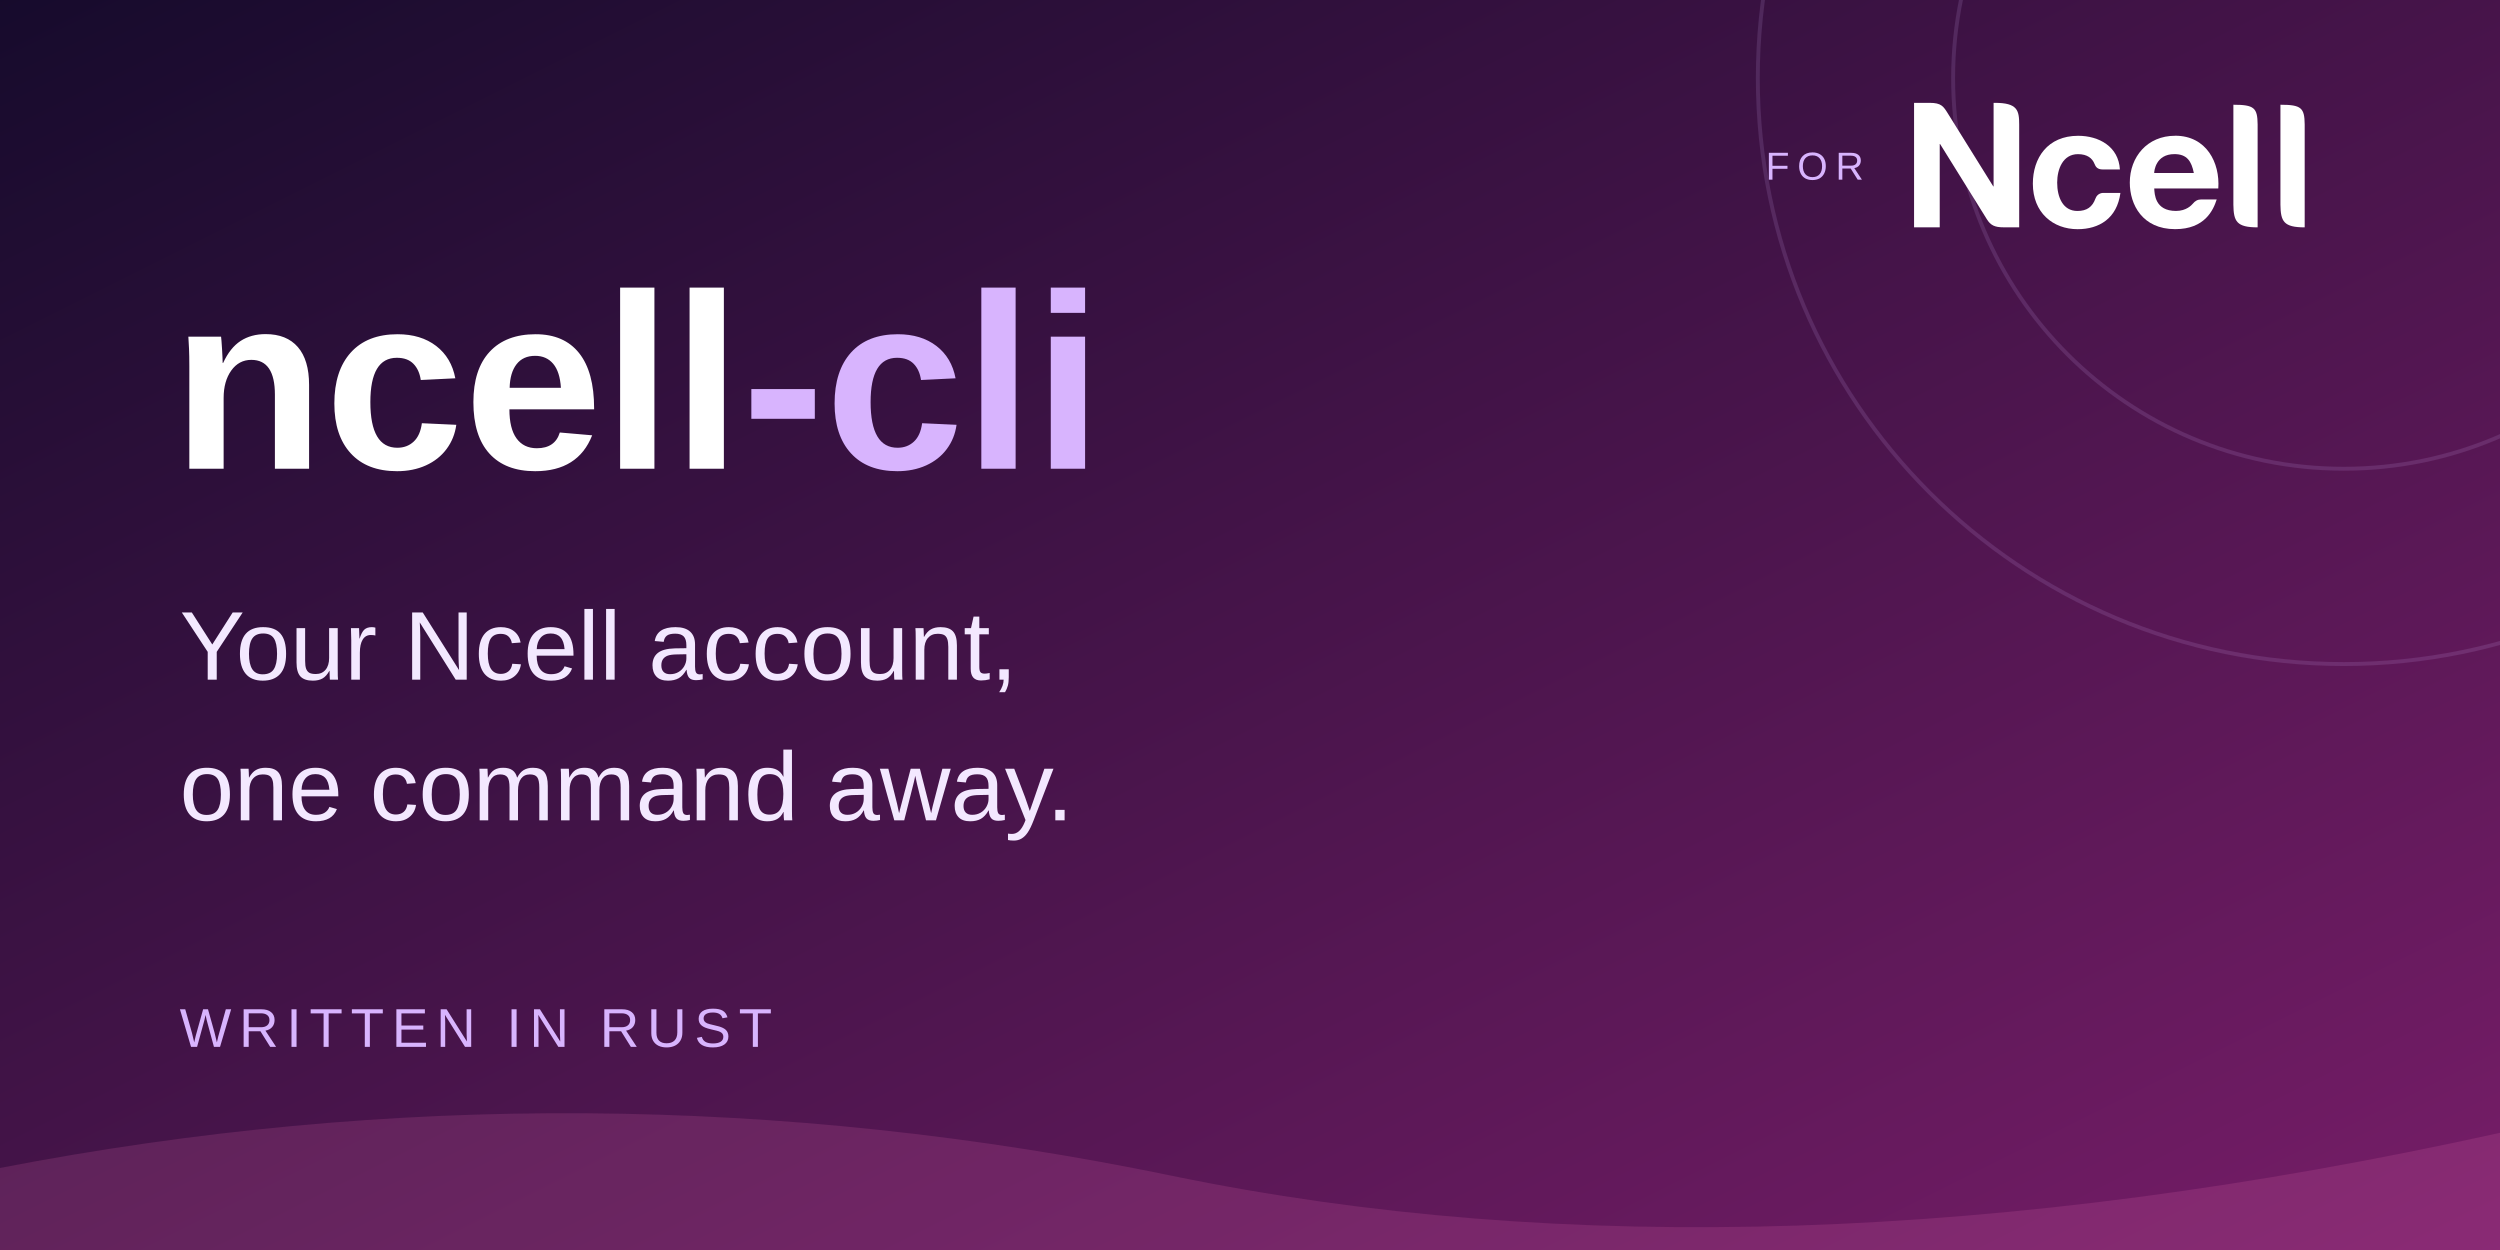
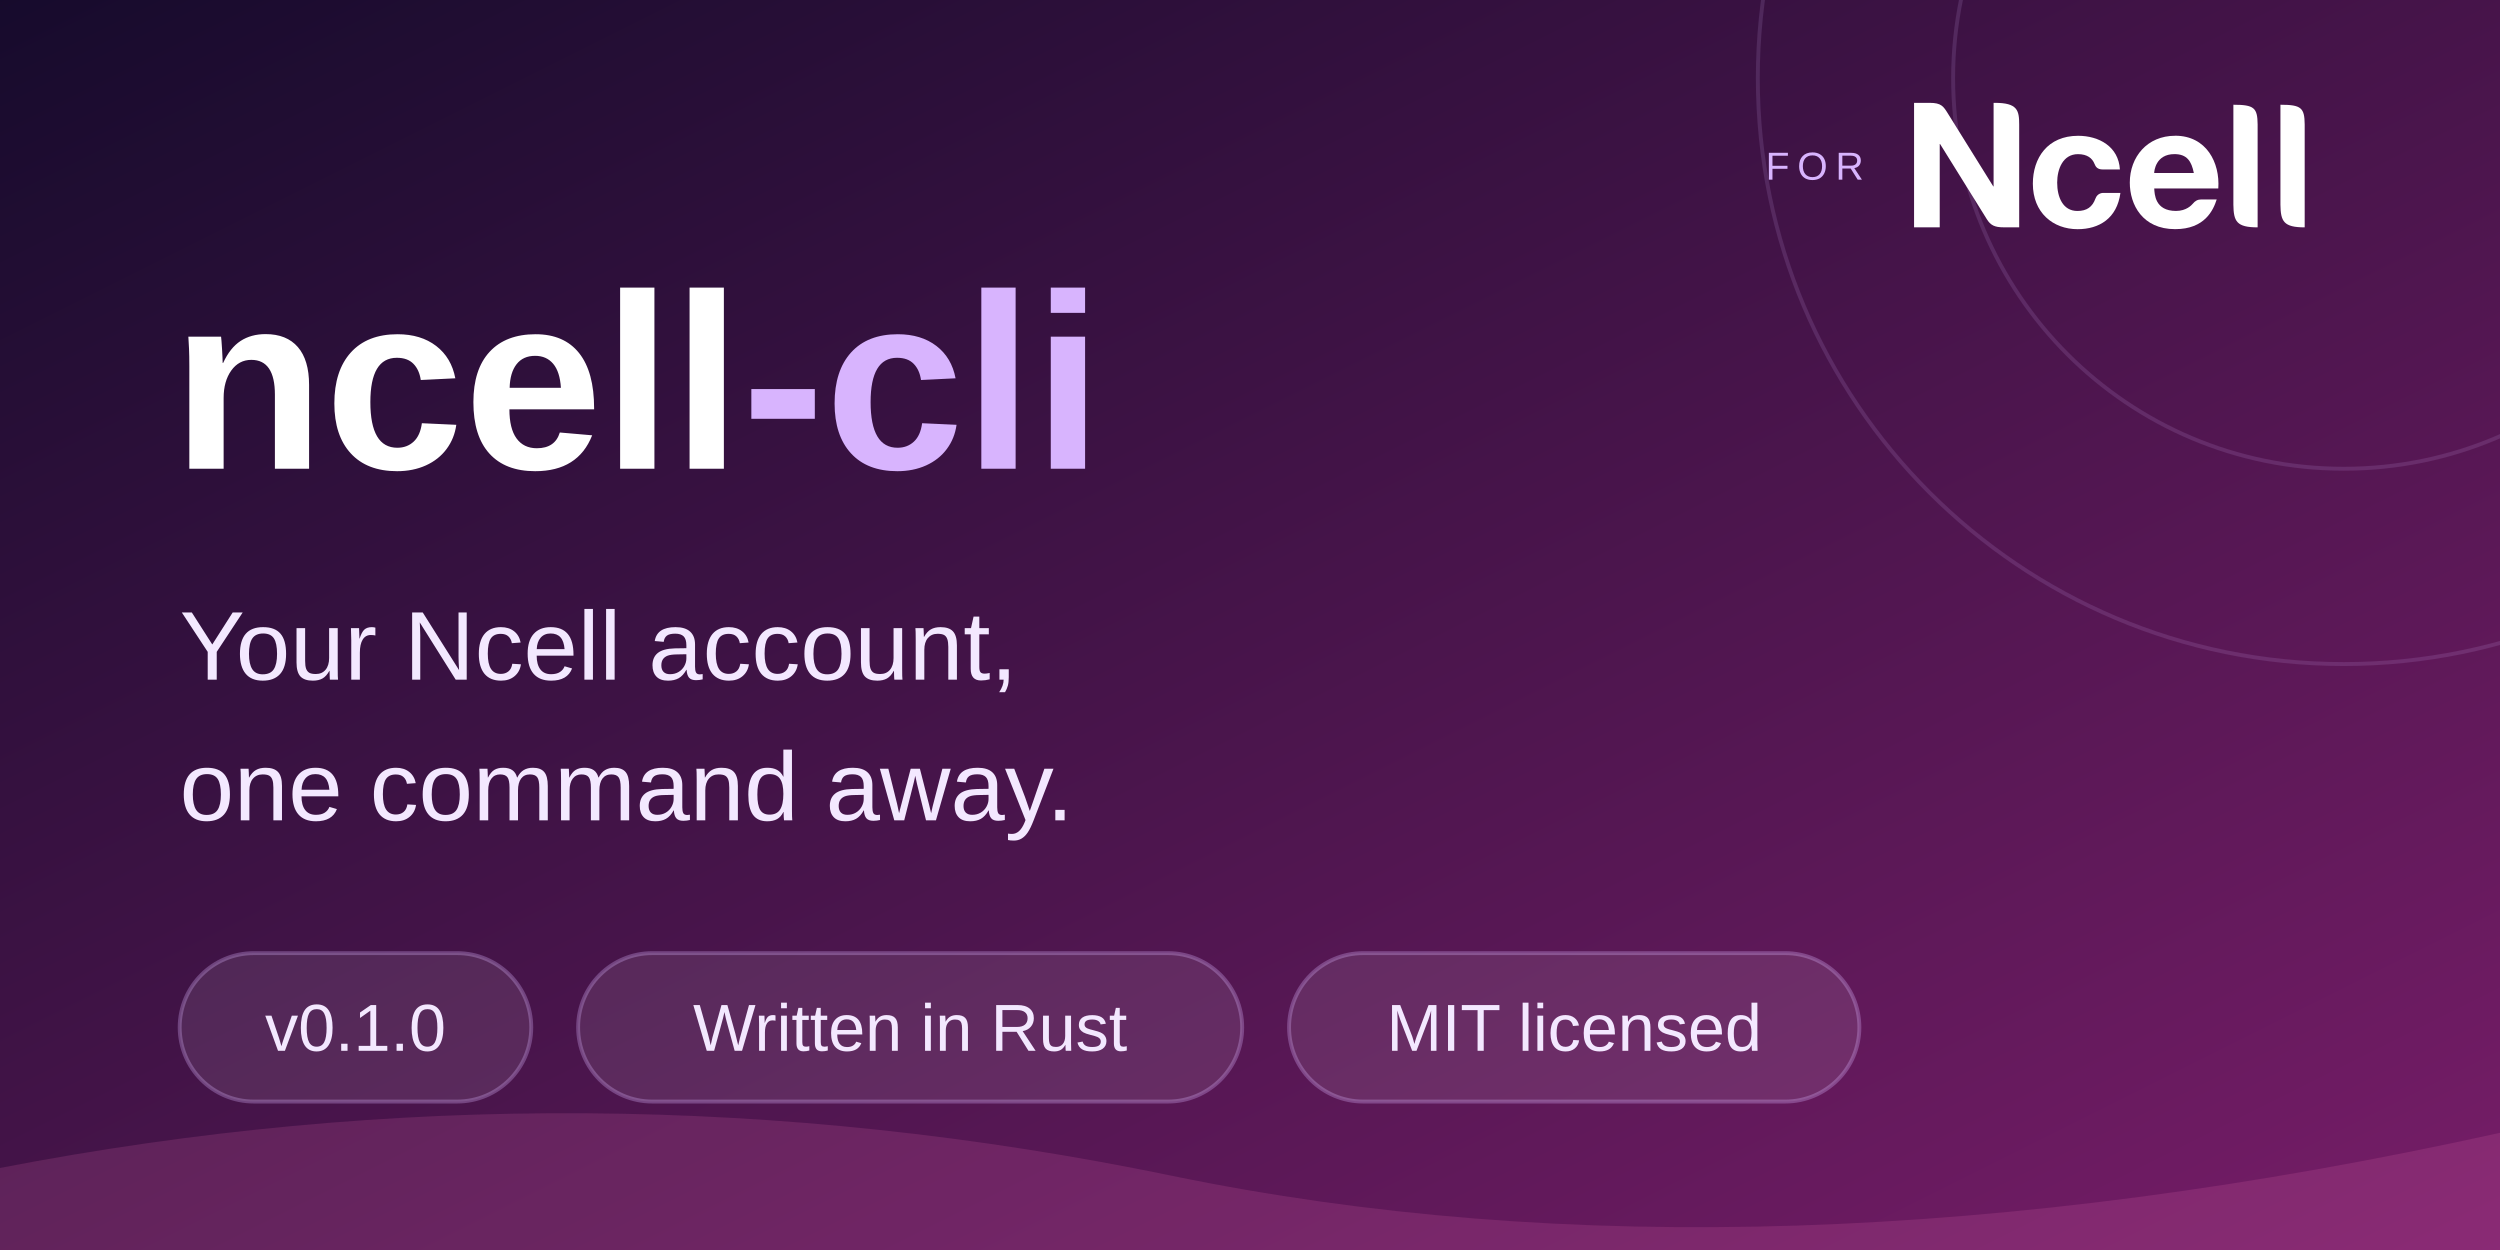
- <svg xmlns="http://www.w3.org/2000/svg" width="640" height="320" viewBox="0 0 640 320" role="img" aria-label="ncell-cli. Written in Rust.">
+ <svg xmlns="http://www.w3.org/2000/svg" width="640" height="320" viewBox="0 0 640 320" role="img" aria-label="ncell-cli. v0.1.0. Written in Rust. MIT licensed.">
  <defs>
    <linearGradient id="bg" x2="1" y2="1">
      <stop stop-color="#160b2c" />
      <stop offset="1" stop-color="#771d68" />
    </linearGradient>
  </defs>
  <rect width="640" height="320" fill="url(#bg)" />
  <g fill="none" stroke="#d8b4fe" opacity=".14">
    <circle cx="600" cy="20" r="100" />
    <circle cx="600" cy="20" r="150" />
  </g>
  <text x="44" y="120" font-family="Segoe UI,Arial,sans-serif" font-size="64" font-weight="700" fill="white">ncell<tspan fill="#d8b4fe">-cli</tspan>
  </text>
  <text x="46" y="174" font-family="Segoe UI,Arial,sans-serif" font-size="25" fill="#f3e8ff">Your Ncell account,</text>
  <text x="46" y="210" font-family="Segoe UI,Arial,sans-serif" font-size="25" fill="#f3e8ff">one command away.</text>
-   <text x="46" y="268" font-family="Segoe UI,Arial,sans-serif" font-size="14" letter-spacing="2" fill="#d8b4fe">WRITTEN IN RUST</text>
+   <g transform="translate(46 244)" font-family="Segoe UI,Arial,sans-serif" font-size="17" text-anchor="middle" fill="#f3e8ff">
+     <rect x="0" width="90" height="38" rx="19" fill="#fff" fill-opacity=".09" stroke="#d8b4fe" stroke-opacity=".3" />
+     <text x="45" y="25">v0.1.0</text>
+     <rect x="102" width="170" height="38" rx="19" fill="#fff" fill-opacity=".09" stroke="#d8b4fe" stroke-opacity=".3" />
+     <text x="187" y="25">Written in Rust</text>
+     <rect x="284" width="146" height="38" rx="19" fill="#fff" fill-opacity=".09" stroke="#d8b4fe" stroke-opacity=".3" />
+     <text x="357" y="25">MIT licensed</text>
+   </g>
  <text x="452" y="46" fill="#d8b4fe" font-family="Segoe UI,Arial,sans-serif" font-size="10" letter-spacing="2">FOR</text>
  <svg x="490" y="26" width="100" height="33" viewBox="0 0 113.22 36.62">
    <path fill="#fff" d="M75.68,9.54c-8.14,0-13.15,6.18-13.15,13.58,0,6.4,3.67,13.49,13.15,13.49,8.6,0,11.05-5.52,12.04-8.61h-4.49c-1.03,0-1.78.41-2.48,1.28-.3.34-1.8,2.05-4.82,2.05-6.12,0-6.21-4.85-6.32-6.52h18.57c.52-7.45-3.42-15.28-12.49-15.28ZM69.6,20.34c0-.52.41-5.48,5.87-5.48,3.62,0,4.94,2.05,5.62,5.48h-11.49Z" />
    <path fill="#fff" d="M92.55.55v28.96c.06,4.88.95,6.58,7.03,6.58V6.26c-.05-4.81-.98-5.71-7.03-5.71Z" />
    <path fill="#fff" d="M106.19.55v28.96c.06,4.88.95,6.58,7.03,6.58V6.26c-.05-4.81-.98-5.71-7.03-5.71Z" />
    <path fill="#fff" d="M54.79,26.11s-1.61-.06-2.22,1.64c-.88,2.42-2.49,3.59-5.22,3.59-4.25,0-5.87-4.05-5.87-8.21,0-3.95,1.67-8.26,6.03-8.26,2.72,0,4.16,1.22,4.78,2.8.34.86.84,1.64,2.4,1.64h4.97c-.38-6.65-6.09-9.76-12.1-9.76-8.86,0-13.13,6.42-13.13,13.89,0,8.36,5.8,13.18,12.98,13.18,6.28,0,11.41-3.15,12.4-10.5h-5Z" />
    <path fill="#fff" d="M30.48,36.08h-4.49c-2.66,0-3.82-.61-4.91-2.37-1.02-1.63-13.54-21.78-13.54-21.78h-.1v24.16H0V0h4.5C7.91,0,8.51,1.01,9.84,3.15c1.33,2.14,13.11,21.06,13.11,21.06h.1V0h.38c6.54,0,7.04,2.17,7.04,6.28v29.8Z" />
  </svg>
  <path d="M0 299Q150 270 300 301T640 290V320H0Z" fill="#f472b6" opacity=".16" />
</svg>
